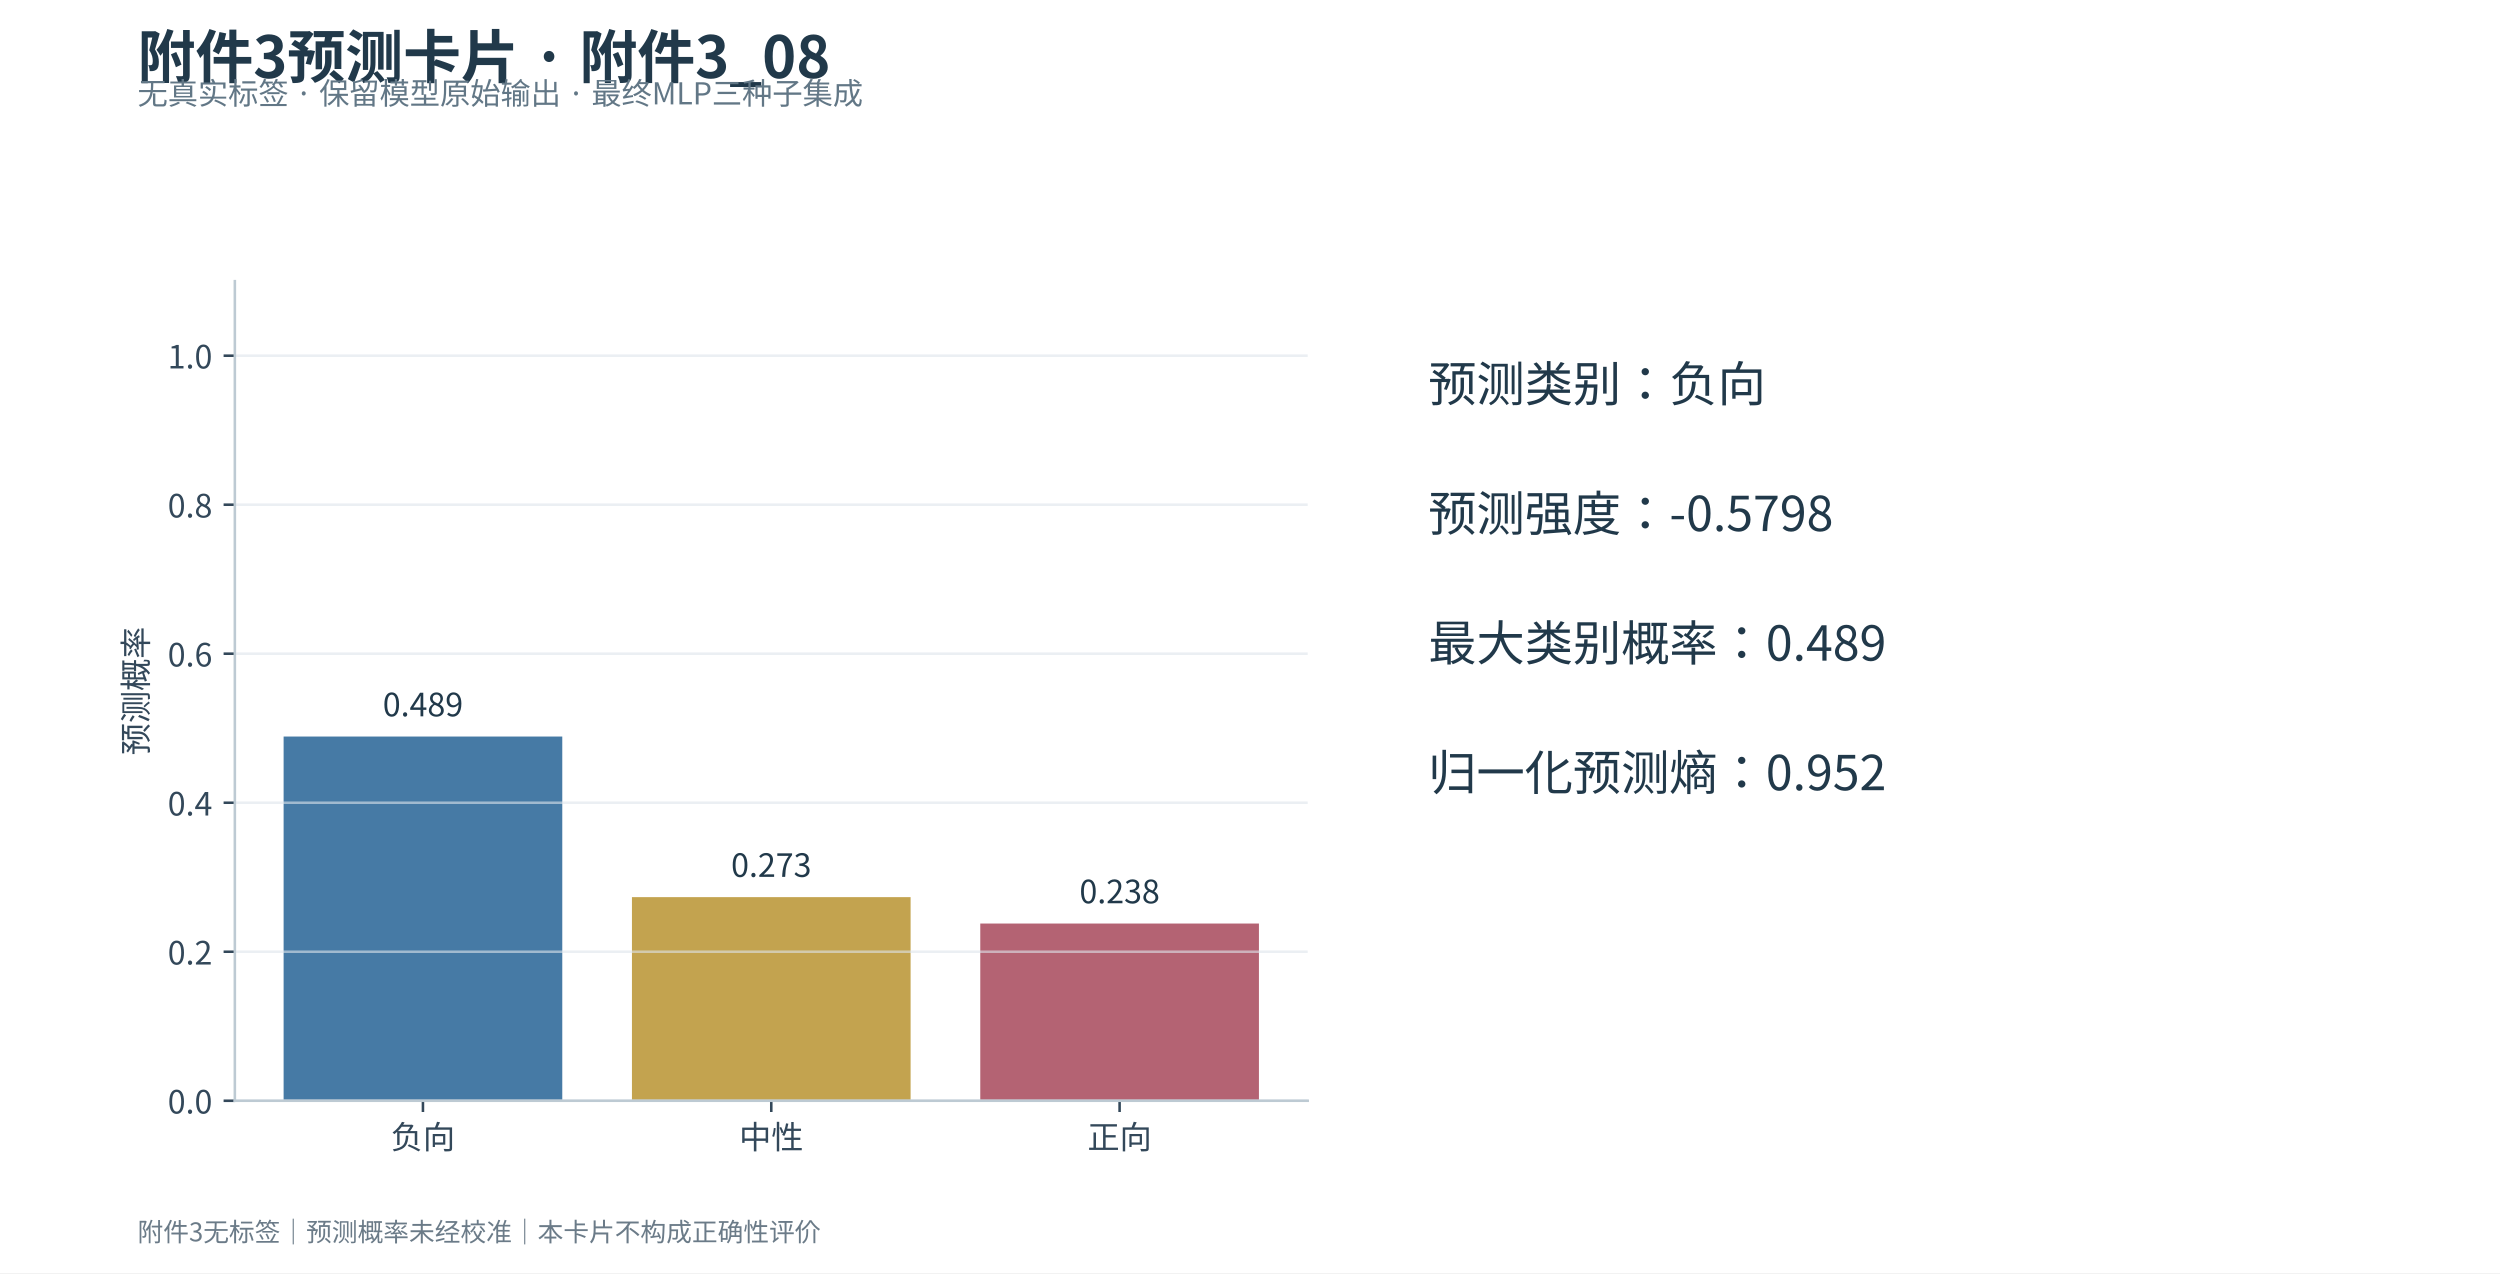
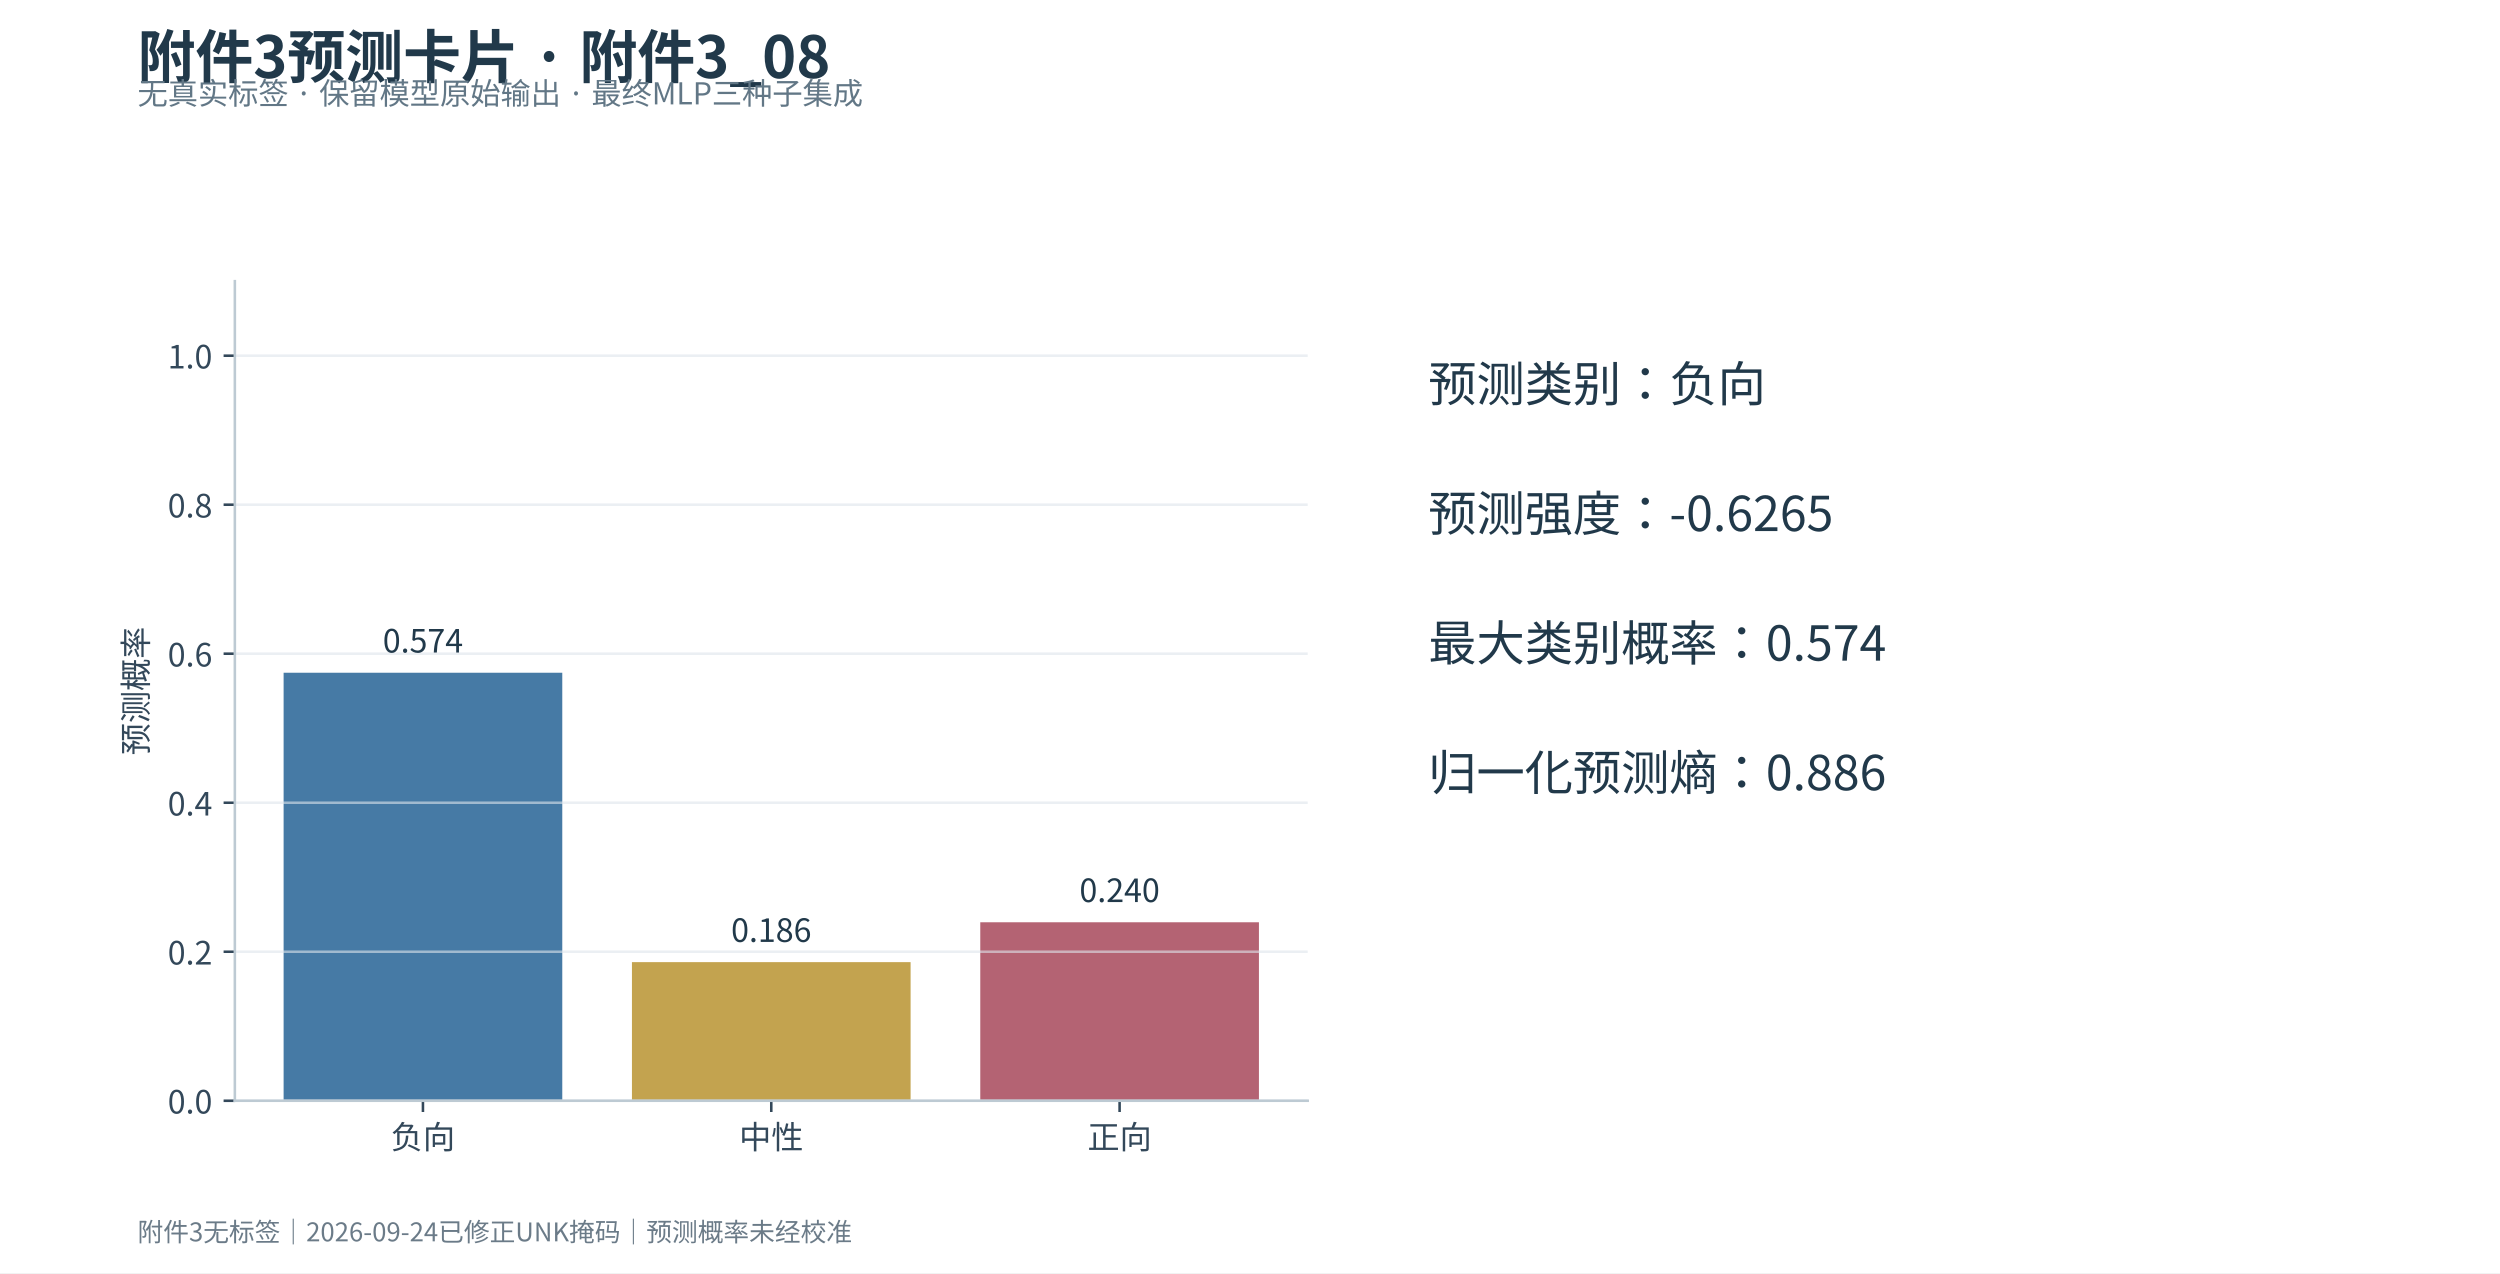
<svg xmlns="http://www.w3.org/2000/svg" xmlns:xlink="http://www.w3.org/1999/xlink" width="777.6pt" height="396pt" viewBox="0 0 777.6 396" version="1.1">
  <defs>
    <style type="text/css">*{stroke-linejoin: round; stroke-linecap: butt}</style>
  </defs>
  <g id="figure_1">
    <g id="patch_1">
      <path d="M 0 396  L 777.6 396  L 777.6 0  L 0 0  z " style="fill: #ffffff" />
    </g>
    <g id="axes_1">
      <g id="patch_2">
        <path d="M 73.046 342.38  L 406.747 342.38  L 406.747 87.457  L 73.046 87.457  z " style="fill: #ffffff" />
      </g>
      <g id="patch_3">
-         <path d="M 88.214 342.38  L 174.89 342.38  L 174.89 229.094  L 88.214 229.094  z " clip-path="url(#pc59964e5a8)" style="fill: #467aa5" />
+         <path d="M 88.214 342.38  L 174.89 342.38  L 174.89 209.256  L 88.214 209.256  z " clip-path="url(#pabc9686072)" style="fill: #467aa5" />
      </g>
      <g id="patch_4">
-         <path d="M 196.559 342.38  L 283.234 342.38  L 283.234 279.043  L 196.559 279.043  z " clip-path="url(#pc59964e5a8)" style="fill: #c3a34f" />
+         <path d="M 196.559 342.38  L 283.234 342.38  L 283.234 299.27  L 196.559 299.27  z " clip-path="url(#pabc9686072)" style="fill: #c3a34f" />
      </g>
      <g id="patch_5">
-         <path d="M 304.903 342.38  L 391.579 342.38  L 391.579 287.255  L 304.903 287.255  z " clip-path="url(#pc59964e5a8)" style="fill: #b46373" />
+         <path d="M 304.903 342.38  L 391.579 342.38  L 391.579 286.866  L 304.903 286.866  z " clip-path="url(#pabc9686072)" style="fill: #b46373" />
      </g>
      <g id="matplotlib.axis_1">
        <g id="xtick_1">
          <g id="line2d_1">
            <defs>
-               <path id="m04fcac8ded" d="M 0 0  L 0 3.5  " style="stroke: #33485a; stroke-width: 0.8" />
+               <path id="m5fab5e7cdb" d="M 0 0  L 0 3.5  " style="stroke: #33485a; stroke-width: 0.8" />
            </defs>
            <g>
-               <use xlink:href="#m04fcac8ded" x="131.552" y="342.38" style="fill: #33485a; stroke: #33485a; stroke-width: 0.8" />
+               <use xlink:href="#m5fab5e7cdb" x="131.552" y="342.38" style="fill: #33485a; stroke: #33485a; stroke-width: 0.8" />
            </g>
          </g>
          <g id="text_1">
            <text style="font-size: 10px; font-family: 'Noto Sans CJK JP'; text-anchor: middle; fill: #33485a" x="131.552" y="357.339" transform="rotate(-0 131.552 357.3394)">负向</text>
          </g>
        </g>
        <g id="xtick_2">
          <g id="line2d_2">
            <g>
-               <use xlink:href="#m04fcac8ded" x="239.897" y="342.38" style="fill: #33485a; stroke: #33485a; stroke-width: 0.8" />
+               <use xlink:href="#m5fab5e7cdb" x="239.897" y="342.38" style="fill: #33485a; stroke: #33485a; stroke-width: 0.8" />
            </g>
          </g>
          <g id="text_2">
            <text style="font-size: 10px; font-family: 'Noto Sans CJK JP'; text-anchor: middle; fill: #33485a" x="239.897" y="357.339" transform="rotate(-0 239.8965 357.3394)">中性</text>
          </g>
        </g>
        <g id="xtick_3">
          <g id="line2d_3">
            <g>
-               <use xlink:href="#m04fcac8ded" x="348.241" y="342.38" style="fill: #33485a; stroke: #33485a; stroke-width: 0.8" />
+               <use xlink:href="#m5fab5e7cdb" x="348.241" y="342.38" style="fill: #33485a; stroke: #33485a; stroke-width: 0.8" />
            </g>
          </g>
          <g id="text_3">
            <text style="font-size: 10px; font-family: 'Noto Sans CJK JP'; text-anchor: middle; fill: #33485a" x="348.241" y="357.339" transform="rotate(-0 348.241 357.3394)">正向</text>
          </g>
        </g>
      </g>
      <g id="matplotlib.axis_2">
        <g id="ytick_1">
          <g id="line2d_4">
-             <path d="M 73.046 342.38  L 406.747 342.38  " clip-path="url(#pc59964e5a8)" style="fill: none; stroke: #dde5eb; stroke-opacity: 0.6; stroke-width: 0.8; stroke-linecap: square" />
+             <path d="M 73.046 342.38  L 406.747 342.38  " clip-path="url(#pabc9686072)" style="fill: none; stroke: #dde5eb; stroke-opacity: 0.6; stroke-width: 0.8; stroke-linecap: square" />
          </g>
          <g id="line2d_5">
            <defs>
-               <path id="m54b388b06d" d="M 0 0  L -3.5 0  " style="stroke: #33485a; stroke-width: 0.8" />
+               <path id="m215e684f3d" d="M 0 0  L -3.5 0  " style="stroke: #33485a; stroke-width: 0.8" />
            </defs>
            <g>
-               <use xlink:href="#m54b388b06d" x="73.046" y="342.38" style="fill: #33485a; stroke: #33485a; stroke-width: 0.8" />
+               <use xlink:href="#m215e684f3d" x="73.046" y="342.38" style="fill: #33485a; stroke: #33485a; stroke-width: 0.8" />
            </g>
          </g>
          <g id="text_4">
            <text style="font-size: 10px; font-family: 'Noto Sans CJK JP'; text-anchor: end; fill: #33485a" x="66.046" y="346.36" transform="rotate(-0 66.046 346.3597)">0.0</text>
          </g>
        </g>
        <g id="ytick_2">
          <g id="line2d_6">
-             <path d="M 73.046 296.03  L 406.747 296.03  " clip-path="url(#pc59964e5a8)" style="fill: none; stroke: #dde5eb; stroke-opacity: 0.6; stroke-width: 0.8; stroke-linecap: square" />
+             <path d="M 73.046 296.03  L 406.747 296.03  " clip-path="url(#pabc9686072)" style="fill: none; stroke: #dde5eb; stroke-opacity: 0.6; stroke-width: 0.8; stroke-linecap: square" />
          </g>
          <g id="line2d_7">
            <g>
-               <use xlink:href="#m54b388b06d" x="73.046" y="296.03" style="fill: #33485a; stroke: #33485a; stroke-width: 0.8" />
+               <use xlink:href="#m215e684f3d" x="73.046" y="296.03" style="fill: #33485a; stroke: #33485a; stroke-width: 0.8" />
            </g>
          </g>
          <g id="text_5">
            <text style="font-size: 10px; font-family: 'Noto Sans CJK JP'; text-anchor: end; fill: #33485a" x="66.046" y="300.01" transform="rotate(-0 66.046 300.0101)">0.2</text>
          </g>
        </g>
        <g id="ytick_3">
          <g id="line2d_8">
-             <path d="M 73.046 249.681  L 406.747 249.681  " clip-path="url(#pc59964e5a8)" style="fill: none; stroke: #dde5eb; stroke-opacity: 0.6; stroke-width: 0.8; stroke-linecap: square" />
+             <path d="M 73.046 249.681  L 406.747 249.681  " clip-path="url(#pabc9686072)" style="fill: none; stroke: #dde5eb; stroke-opacity: 0.6; stroke-width: 0.8; stroke-linecap: square" />
          </g>
          <g id="line2d_9">
            <g>
-               <use xlink:href="#m54b388b06d" x="73.046" y="249.681" style="fill: #33485a; stroke: #33485a; stroke-width: 0.8" />
+               <use xlink:href="#m215e684f3d" x="73.046" y="249.681" style="fill: #33485a; stroke: #33485a; stroke-width: 0.8" />
            </g>
          </g>
          <g id="text_6">
            <text style="font-size: 10px; font-family: 'Noto Sans CJK JP'; text-anchor: end; fill: #33485a" x="66.046" y="253.661" transform="rotate(-0 66.046 253.6606)">0.4</text>
          </g>
        </g>
        <g id="ytick_4">
          <g id="line2d_10">
-             <path d="M 73.046 203.331  L 406.747 203.331  " clip-path="url(#pc59964e5a8)" style="fill: none; stroke: #dde5eb; stroke-opacity: 0.6; stroke-width: 0.8; stroke-linecap: square" />
+             <path d="M 73.046 203.331  L 406.747 203.331  " clip-path="url(#pabc9686072)" style="fill: none; stroke: #dde5eb; stroke-opacity: 0.6; stroke-width: 0.8; stroke-linecap: square" />
          </g>
          <g id="line2d_11">
            <g>
-               <use xlink:href="#m54b388b06d" x="73.046" y="203.331" style="fill: #33485a; stroke: #33485a; stroke-width: 0.8" />
+               <use xlink:href="#m215e684f3d" x="73.046" y="203.331" style="fill: #33485a; stroke: #33485a; stroke-width: 0.8" />
            </g>
          </g>
          <g id="text_7">
            <text style="font-size: 10px; font-family: 'Noto Sans CJK JP'; text-anchor: end; fill: #33485a" x="66.046" y="207.311" transform="rotate(-0 66.046 207.3111)">0.6</text>
          </g>
        </g>
        <g id="ytick_5">
          <g id="line2d_12">
-             <path d="M 73.046 156.982  L 406.747 156.982  " clip-path="url(#pc59964e5a8)" style="fill: none; stroke: #dde5eb; stroke-opacity: 0.6; stroke-width: 0.8; stroke-linecap: square" />
+             <path d="M 73.046 156.982  L 406.747 156.982  " clip-path="url(#pabc9686072)" style="fill: none; stroke: #dde5eb; stroke-opacity: 0.6; stroke-width: 0.8; stroke-linecap: square" />
          </g>
          <g id="line2d_13">
            <g>
-               <use xlink:href="#m54b388b06d" x="73.046" y="156.982" style="fill: #33485a; stroke: #33485a; stroke-width: 0.8" />
+               <use xlink:href="#m215e684f3d" x="73.046" y="156.982" style="fill: #33485a; stroke: #33485a; stroke-width: 0.8" />
            </g>
          </g>
          <g id="text_8">
            <text style="font-size: 10px; font-family: 'Noto Sans CJK JP'; text-anchor: end; fill: #33485a" x="66.046" y="160.962" transform="rotate(-0 66.046 160.9615)">0.8</text>
          </g>
        </g>
        <g id="ytick_6">
          <g id="line2d_14">
-             <path d="M 73.046 110.632  L 406.747 110.632  " clip-path="url(#pc59964e5a8)" style="fill: none; stroke: #dde5eb; stroke-opacity: 0.6; stroke-width: 0.8; stroke-linecap: square" />
+             <path d="M 73.046 110.632  L 406.747 110.632  " clip-path="url(#pabc9686072)" style="fill: none; stroke: #dde5eb; stroke-opacity: 0.6; stroke-width: 0.8; stroke-linecap: square" />
          </g>
          <g id="line2d_15">
            <g>
-               <use xlink:href="#m54b388b06d" x="73.046" y="110.632" style="fill: #33485a; stroke: #33485a; stroke-width: 0.8" />
+               <use xlink:href="#m215e684f3d" x="73.046" y="110.632" style="fill: #33485a; stroke: #33485a; stroke-width: 0.8" />
            </g>
          </g>
          <g id="text_9">
            <text style="font-size: 10px; font-family: 'Noto Sans CJK JP'; text-anchor: end; fill: #33485a" x="66.046" y="114.612" transform="rotate(-0 66.046 114.612)">1.0</text>
          </g>
        </g>
        <g id="text_10">
          <text style="font-size: 10px; font-family: 'Noto Sans CJK JP'; text-anchor: middle; fill: #33485a" x="45.876" y="214.919" transform="rotate(-90 45.87569 214.9187)">预测概率</text>
        </g>
      </g>
      <g id="patch_6">
        <path d="M 73.046 342.38  L 73.046 87.457  " style="fill: none; stroke: #bdcad3; stroke-width: 0.8; stroke-linejoin: miter; stroke-linecap: square" />
      </g>
      <g id="patch_7">
        <path d="M 73.046 342.38  L 406.747 342.38  " style="fill: none; stroke: #bdcad3; stroke-width: 0.8; stroke-linejoin: miter; stroke-linecap: square" />
      </g>
      <g id="text_11">
-         <text style="font-size: 10px; font-family: 'Noto Sans CJK JP'; text-anchor: middle; fill: #21394a" x="131.552" y="222.804" transform="rotate(-0 131.552 222.8035)">0.489</text>
+         <text style="font-size: 10px; font-family: 'Noto Sans CJK JP'; text-anchor: middle; fill: #21394a" x="131.552" y="202.965" transform="rotate(-0 131.552 202.9655)">0.574</text>
      </g>
      <g id="text_12">
-         <text style="font-size: 10px; font-family: 'Noto Sans CJK JP'; text-anchor: middle; fill: #21394a" x="239.897" y="272.753" transform="rotate(-0 239.8965 272.7527)">0.273</text>
+         <text style="font-size: 10px; font-family: 'Noto Sans CJK JP'; text-anchor: middle; fill: #21394a" x="239.897" y="292.98" transform="rotate(-0 239.8965 292.9796)">0.186</text>
      </g>
      <g id="text_13">
-         <text style="font-size: 10px; font-family: 'Noto Sans CJK JP'; text-anchor: middle; fill: #21394a" x="348.241" y="280.964" transform="rotate(-0 348.241 280.9642)">0.238</text>
+         <text style="font-size: 10px; font-family: 'Noto Sans CJK JP'; text-anchor: middle; fill: #21394a" x="348.241" y="280.575" transform="rotate(-0 348.241 280.5754)">0.240</text>
      </g>
    </g>
    <g id="axes_2">
      <g id="text_14">
        <text style="font-size: 15px; font-family: 'Noto Sans CJK JP'; fill: #21394a" transform="translate(444.2431 124.8888)">预测类别：负向</text>
        <text style="font-size: 15px; font-family: 'Noto Sans CJK JP'; fill: #21394a" transform="translate(444.2431 145.0394)" />
-         <text style="font-size: 15px; font-family: 'Noto Sans CJK JP'; fill: #21394a" transform="translate(444.2431 165.1901)">预测强度：-0.5798</text>
+         <text style="font-size: 15px; font-family: 'Noto Sans CJK JP'; fill: #21394a" transform="translate(444.2431 165.1901)">预测强度：-0.6265</text>
        <text style="font-size: 15px; font-family: 'Noto Sans CJK JP'; fill: #21394a" transform="translate(444.2431 185.3407)" />
-         <text style="font-size: 15px; font-family: 'Noto Sans CJK JP'; fill: #21394a" transform="translate(444.2431 205.4913)">最大类别概率：0.489</text>
+         <text style="font-size: 15px; font-family: 'Noto Sans CJK JP'; fill: #21394a" transform="translate(444.2431 205.4913)">最大类别概率：0.574</text>
        <text style="font-size: 15px; font-family: 'Noto Sans CJK JP'; fill: #21394a" transform="translate(444.2431 225.6419)" />
-         <text style="font-size: 15px; font-family: 'Noto Sans CJK JP'; fill: #21394a" transform="translate(444.2431 245.7926)">归一化预测熵：0.952</text>
+         <text style="font-size: 15px; font-family: 'Noto Sans CJK JP'; fill: #21394a" transform="translate(444.2431 245.7926)">归一化预测熵：0.886</text>
      </g>
    </g>
    <g id="text_15">
      <text style="font-weight: 700; font-size: 18px; font-family: 'Noto Sans CJK JP'; text-anchor: start; fill: #21394a" x="42.768" y="24.263" transform="rotate(-0 42.768 24.26344)">附件3预测卡片 · 附件3_08</text>
    </g>
    <g id="text_16">
      <text style="font-size: 9.4px; font-family: 'Noto Sans CJK JP'; text-anchor: start; fill: #627786" x="42.768" y="32.472" transform="rotate(-0 42.768 32.472)">无真实标签 · 保留模型原始输出 · 最终MLP三种子集成</text>
    </g>
    <g id="text_17">
-       <text style="font-size: 8px; font-family: 'Noto Sans CJK JP'; text-anchor: start; fill: #6b7b88" x="42.768" y="386.1" transform="rotate(-0 42.768 386.1)">附件3无标签｜预测概率未经校准｜本卡片不构成正确性评价</text>
+       <text style="font-size: 8px; font-family: 'Noto Sans CJK JP'; text-anchor: start; fill: #6b7b88" x="42.768" y="386.1" transform="rotate(-0 42.768 386.1)">附件3无标签｜2026-09-24已修正UNK掩码｜预测概率未经校准</text>
    </g>
  </g>
  <defs>
-     <clipPath id="pc59964e5a8">
+     <clipPath id="pabc9686072">
      <rect x="73.046" y="87.457" width="333.701" height="254.923" />
    </clipPath>
  </defs>
</svg>
